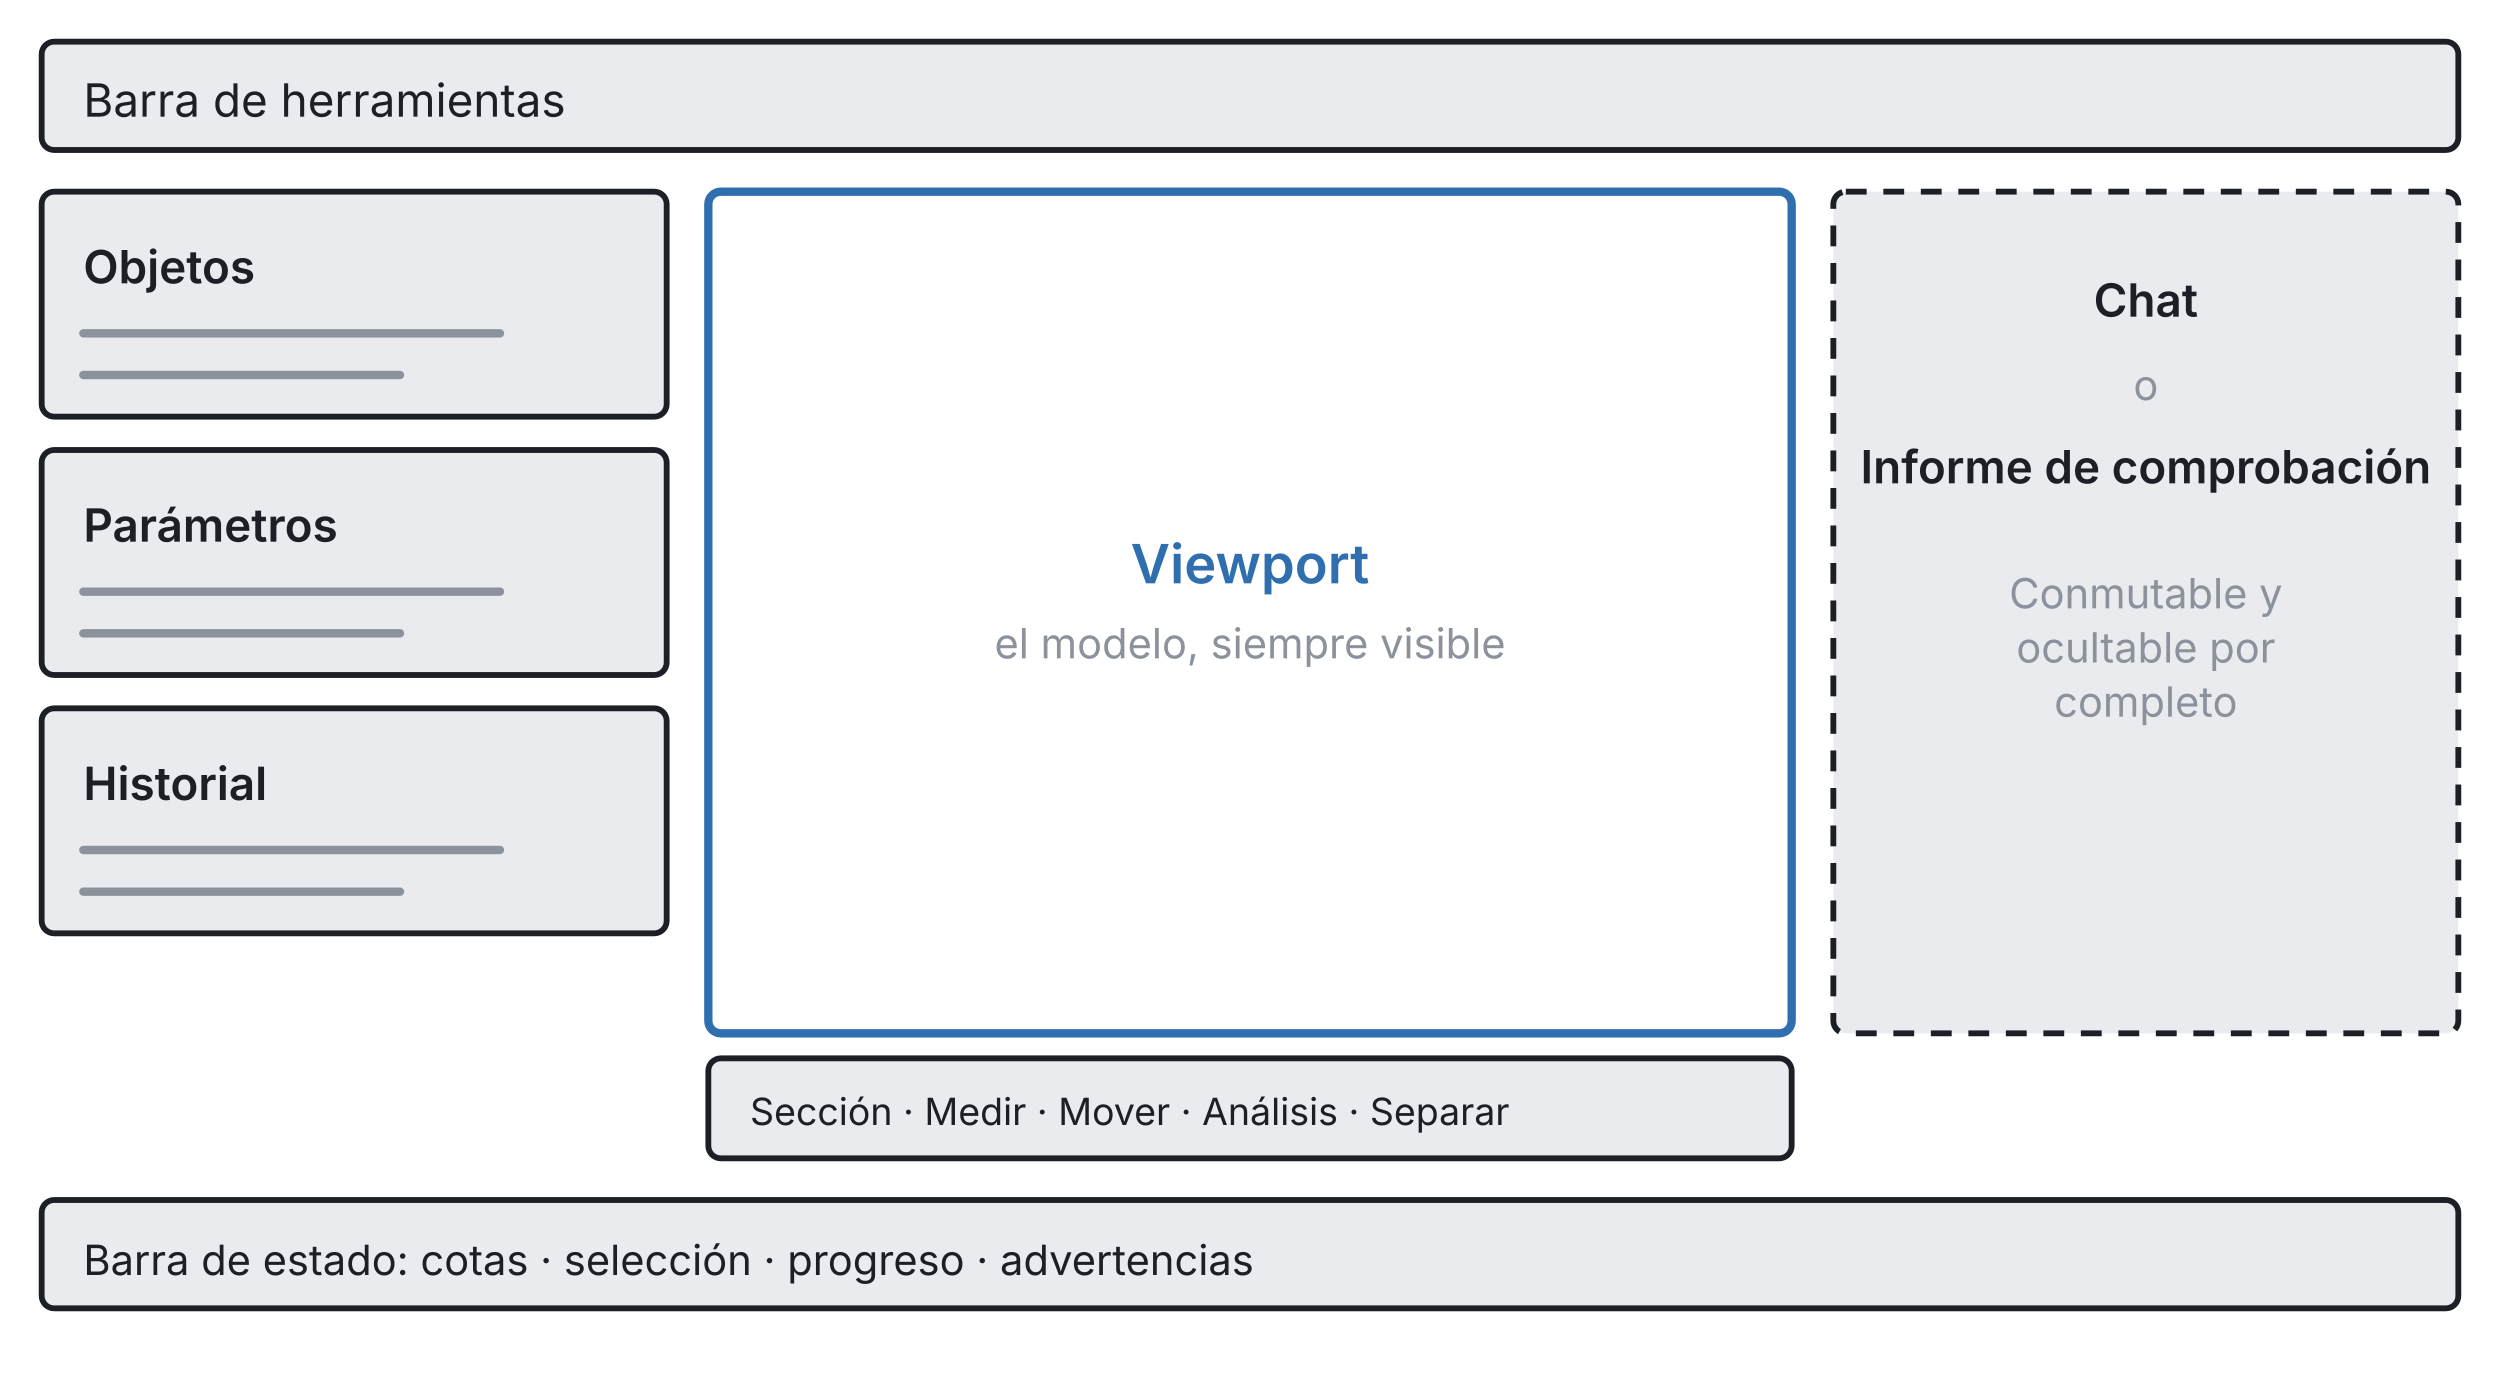
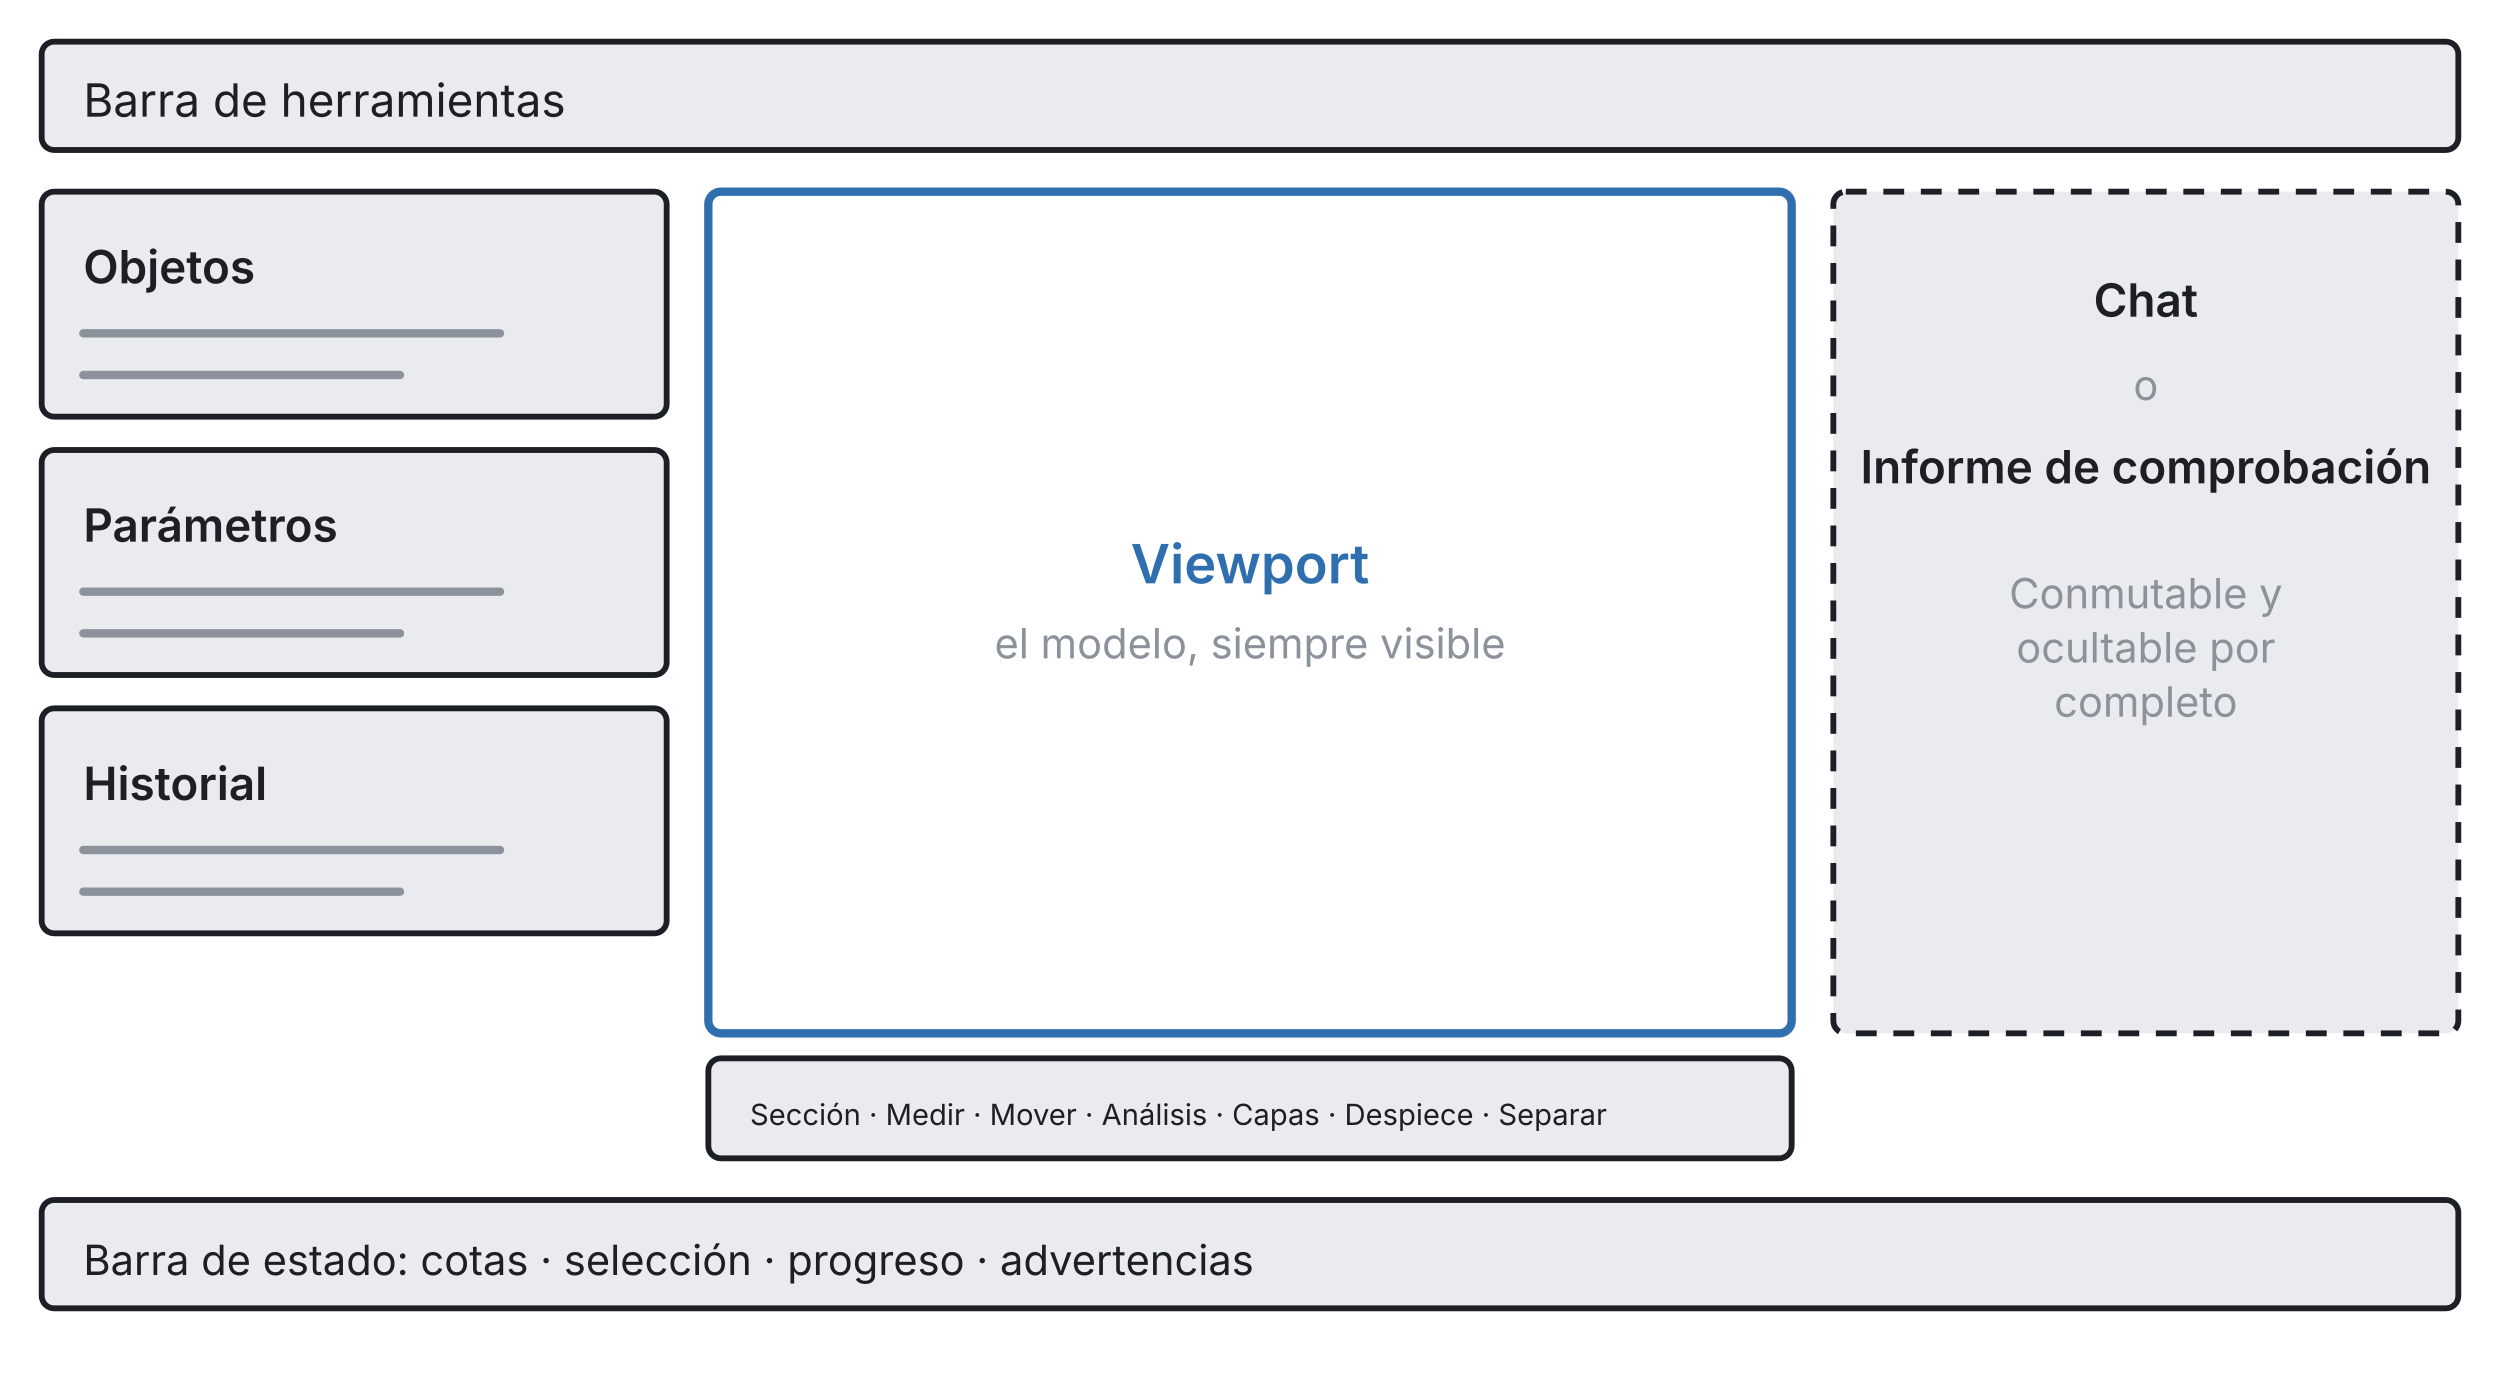
<svg xmlns="http://www.w3.org/2000/svg" viewBox="0 0 600 330" width="600" height="330">
  <rect x="0" y="0" width="600" height="330" fill="#ffffff" />
  <rect x="10" y="10" width="580" height="26" rx="3" fill="#e9ebee" stroke="#1c2026" stroke-width="1.4" />
  <text x="20" y="28" fill="#1c2026" font-size="11" font-family="system-ui, -apple-system, Segoe UI, sans-serif" text-anchor="start">Barra de herramientas</text>
  <rect x="10" y="46" width="150" height="54" rx="3" fill="#e9ebee" stroke="#1c2026" stroke-width="1.4" />
  <text x="20" y="68" fill="#1c2026" font-size="11" font-family="system-ui, -apple-system, Segoe UI, sans-serif" text-anchor="start" font-weight="600">Objetos</text>
  <line x1="20" y1="80" x2="120" y2="80" stroke="#8b929b" stroke-width="2" stroke-linecap="round" />
  <line x1="20" y1="90" x2="96" y2="90" stroke="#8b929b" stroke-width="2" stroke-linecap="round" />
  <rect x="10" y="108" width="150" height="54" rx="3" fill="#e9ebee" stroke="#1c2026" stroke-width="1.4" />
  <text x="20" y="130" fill="#1c2026" font-size="11" font-family="system-ui, -apple-system, Segoe UI, sans-serif" text-anchor="start" font-weight="600">Parámetros</text>
  <line x1="20" y1="142" x2="120" y2="142" stroke="#8b929b" stroke-width="2" stroke-linecap="round" />
  <line x1="20" y1="152" x2="96" y2="152" stroke="#8b929b" stroke-width="2" stroke-linecap="round" />
  <rect x="10" y="170" width="150" height="54" rx="3" fill="#e9ebee" stroke="#1c2026" stroke-width="1.4" />
  <text x="20" y="192" fill="#1c2026" font-size="11" font-family="system-ui, -apple-system, Segoe UI, sans-serif" text-anchor="start" font-weight="600">Historial</text>
  <line x1="20" y1="204" x2="120" y2="204" stroke="#8b929b" stroke-width="2" stroke-linecap="round" />
  <line x1="20" y1="214" x2="96" y2="214" stroke="#8b929b" stroke-width="2" stroke-linecap="round" />
  <rect x="170" y="46" width="260" height="202" rx="3" fill="none" stroke="#2f6fb0" stroke-width="2" />
  <text x="300" y="140" fill="#2f6fb0" font-size="13" font-family="system-ui, -apple-system, Segoe UI, sans-serif" text-anchor="middle" font-weight="600">Viewport</text>
  <text x="300" y="158" fill="#8b929b" font-size="10" font-family="system-ui, -apple-system, Segoe UI, sans-serif" text-anchor="middle">el modelo, siempre visible</text>
  <rect x="440" y="46" width="150" height="202" rx="3" fill="#e9ebee" stroke="#1c2026" stroke-width="1.4" stroke-dasharray="5 4" />
  <text x="515" y="76" fill="#1c2026" font-size="11" font-family="system-ui, -apple-system, Segoe UI, sans-serif" text-anchor="middle" font-weight="600">Chat</text>
  <text x="515" y="96" fill="#8b929b" font-size="10" font-family="system-ui, -apple-system, Segoe UI, sans-serif" text-anchor="middle">o</text>
  <text x="515" y="116" fill="#1c2026" font-size="11" font-family="system-ui, -apple-system, Segoe UI, sans-serif" text-anchor="middle" font-weight="600">Informe de comprobación</text>
  <text x="515" y="146" fill="#8b929b" font-size="10" font-family="system-ui, -apple-system, Segoe UI, sans-serif" text-anchor="middle">Conmutable y</text>
  <text x="515" y="159" fill="#8b929b" font-size="10" font-family="system-ui, -apple-system, Segoe UI, sans-serif" text-anchor="middle">ocultable por</text>
  <text x="515" y="172" fill="#8b929b" font-size="10" font-family="system-ui, -apple-system, Segoe UI, sans-serif" text-anchor="middle">completo</text>
  <rect x="170" y="254" width="260" height="24" rx="3" fill="#e9ebee" stroke="#1c2026" stroke-width="1.4" />
-   <text x="180" y="270" fill="#1c2026" font-size="9" font-family="system-ui, -apple-system, Segoe UI, sans-serif" text-anchor="start">Sección · Medir · Mover · Análisis · Separar</text>
+   <text x="180" y="270" fill="#1c2026" font-size="7" font-family="system-ui, -apple-system, Segoe UI, sans-serif" text-anchor="start">Sección · Medir · Mover · Análisis · Capas · Despiece · Separar</text>
  <rect x="10" y="288" width="580" height="26" rx="3" fill="#e9ebee" stroke="#1c2026" stroke-width="1.4" />
  <text x="20" y="306" fill="#1c2026" font-size="10" font-family="system-ui, -apple-system, Segoe UI, sans-serif" text-anchor="start">Barra de estado: cotas · selección · progreso · advertencias</text>
</svg>
